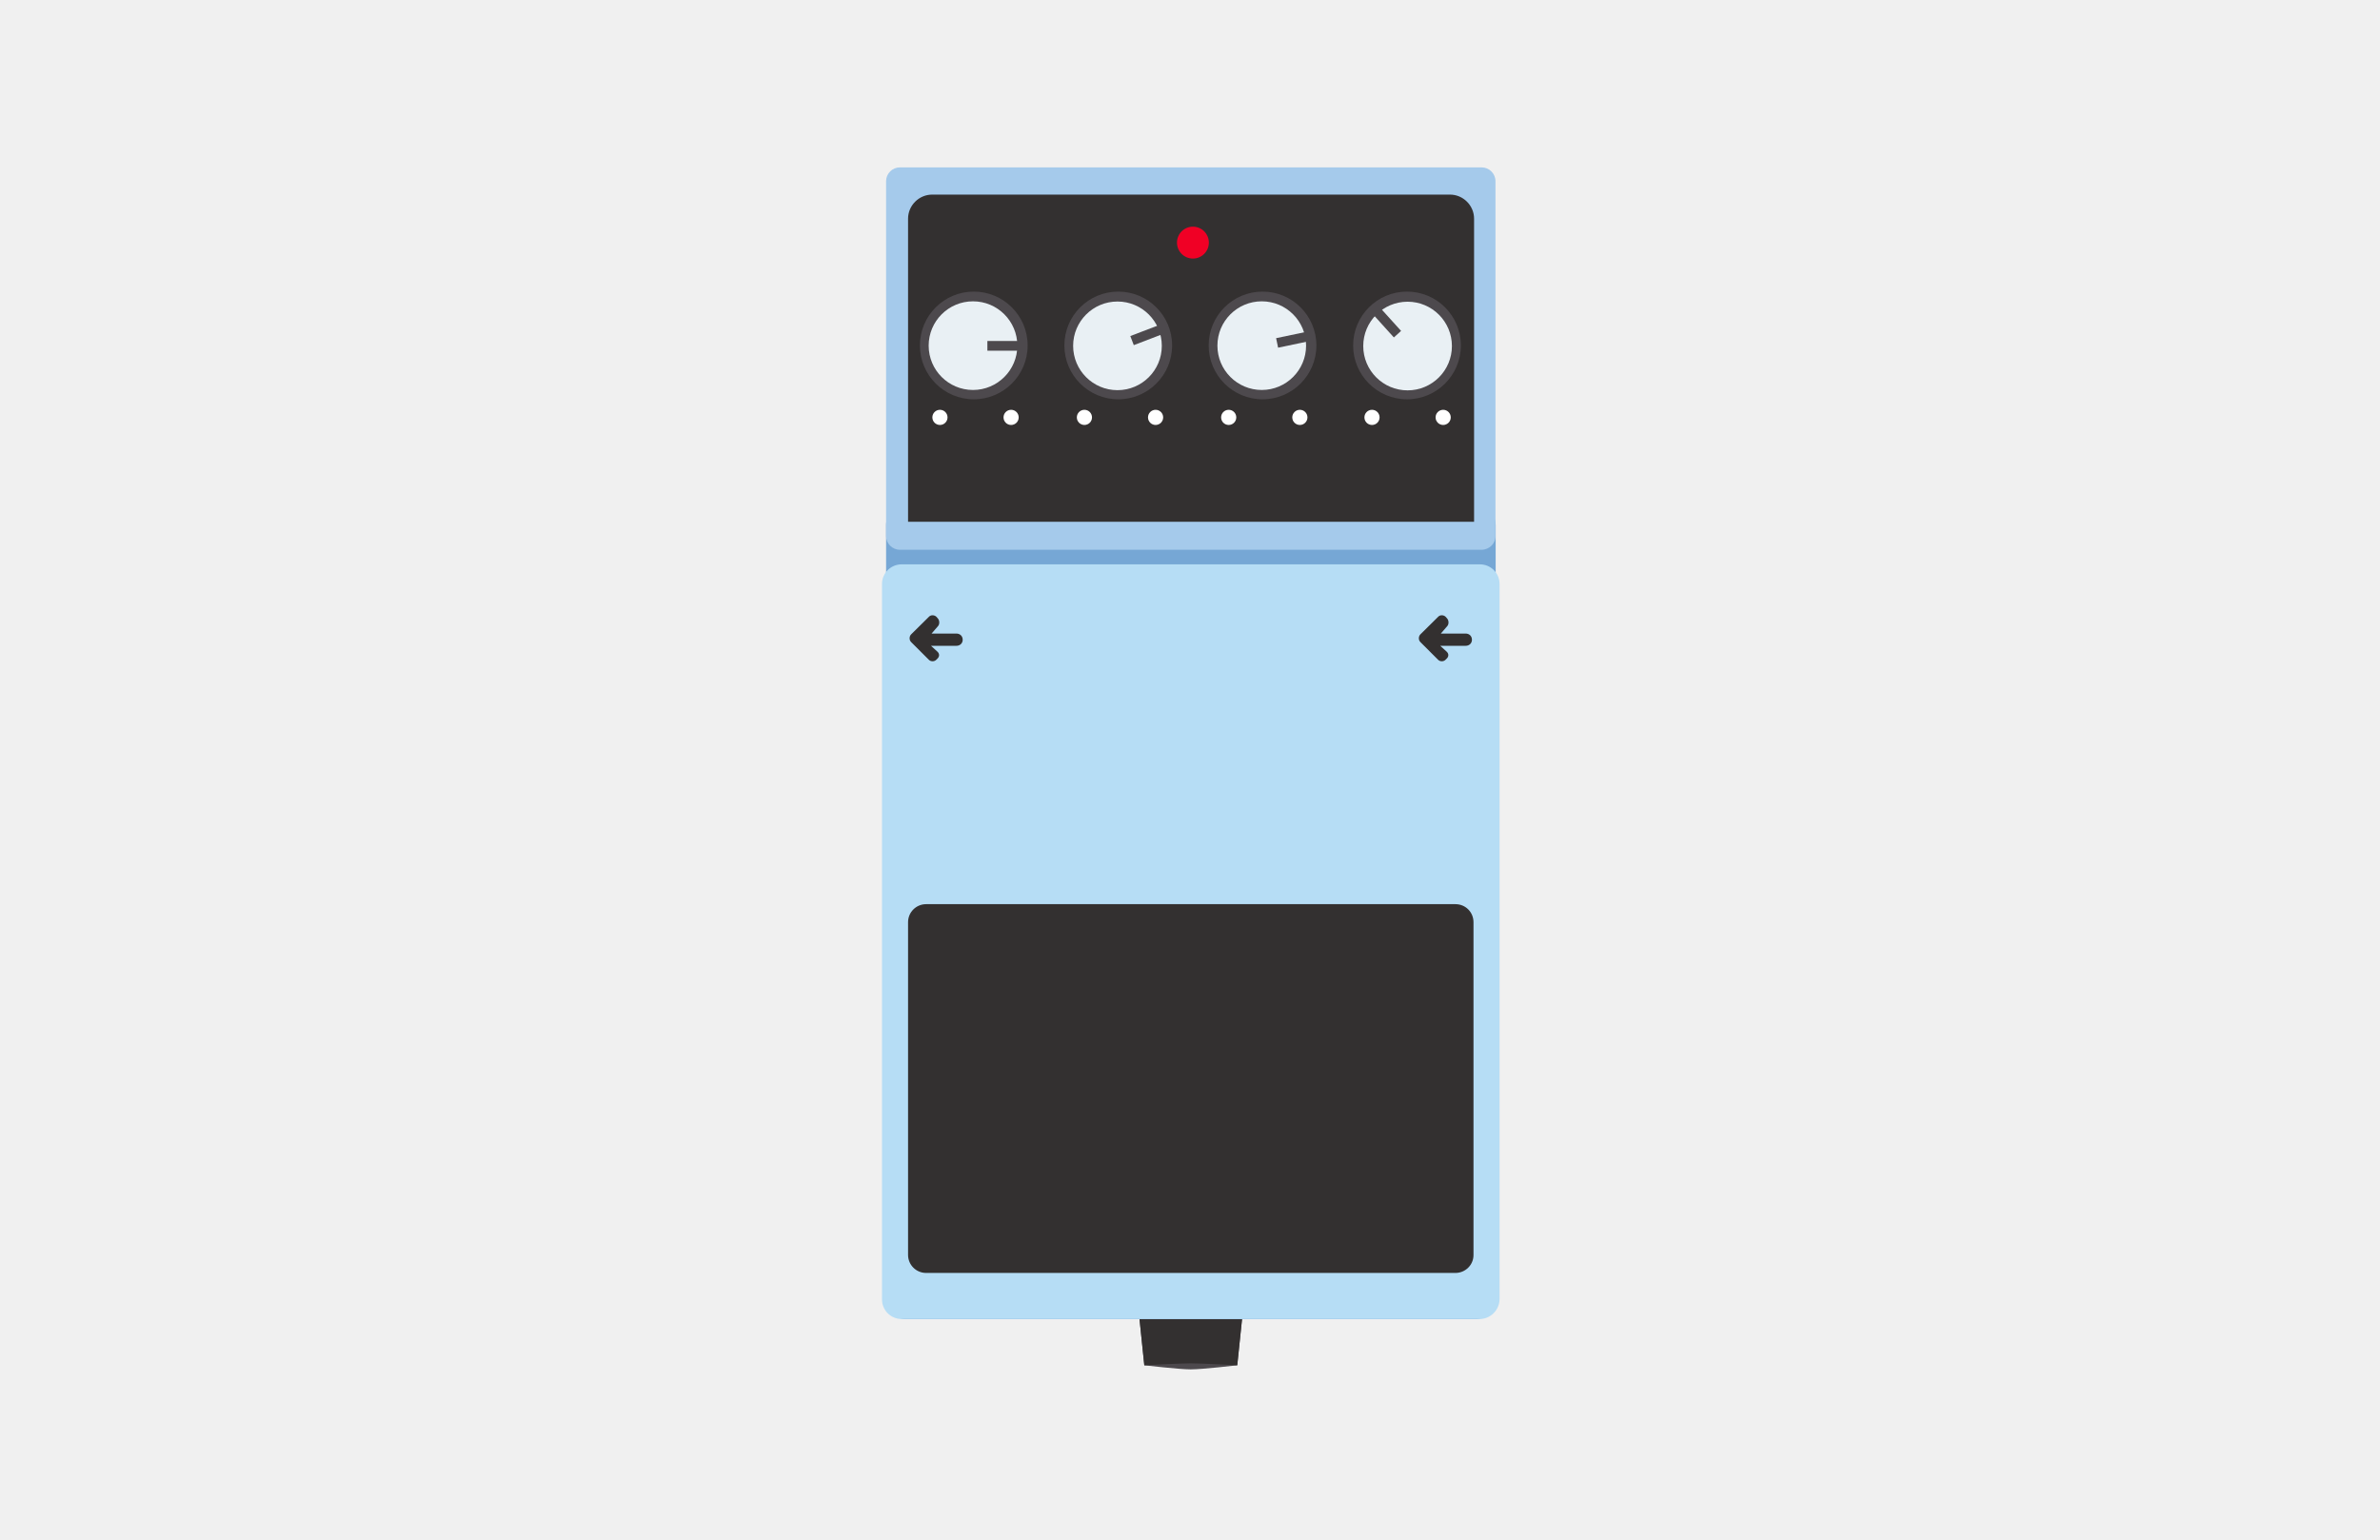
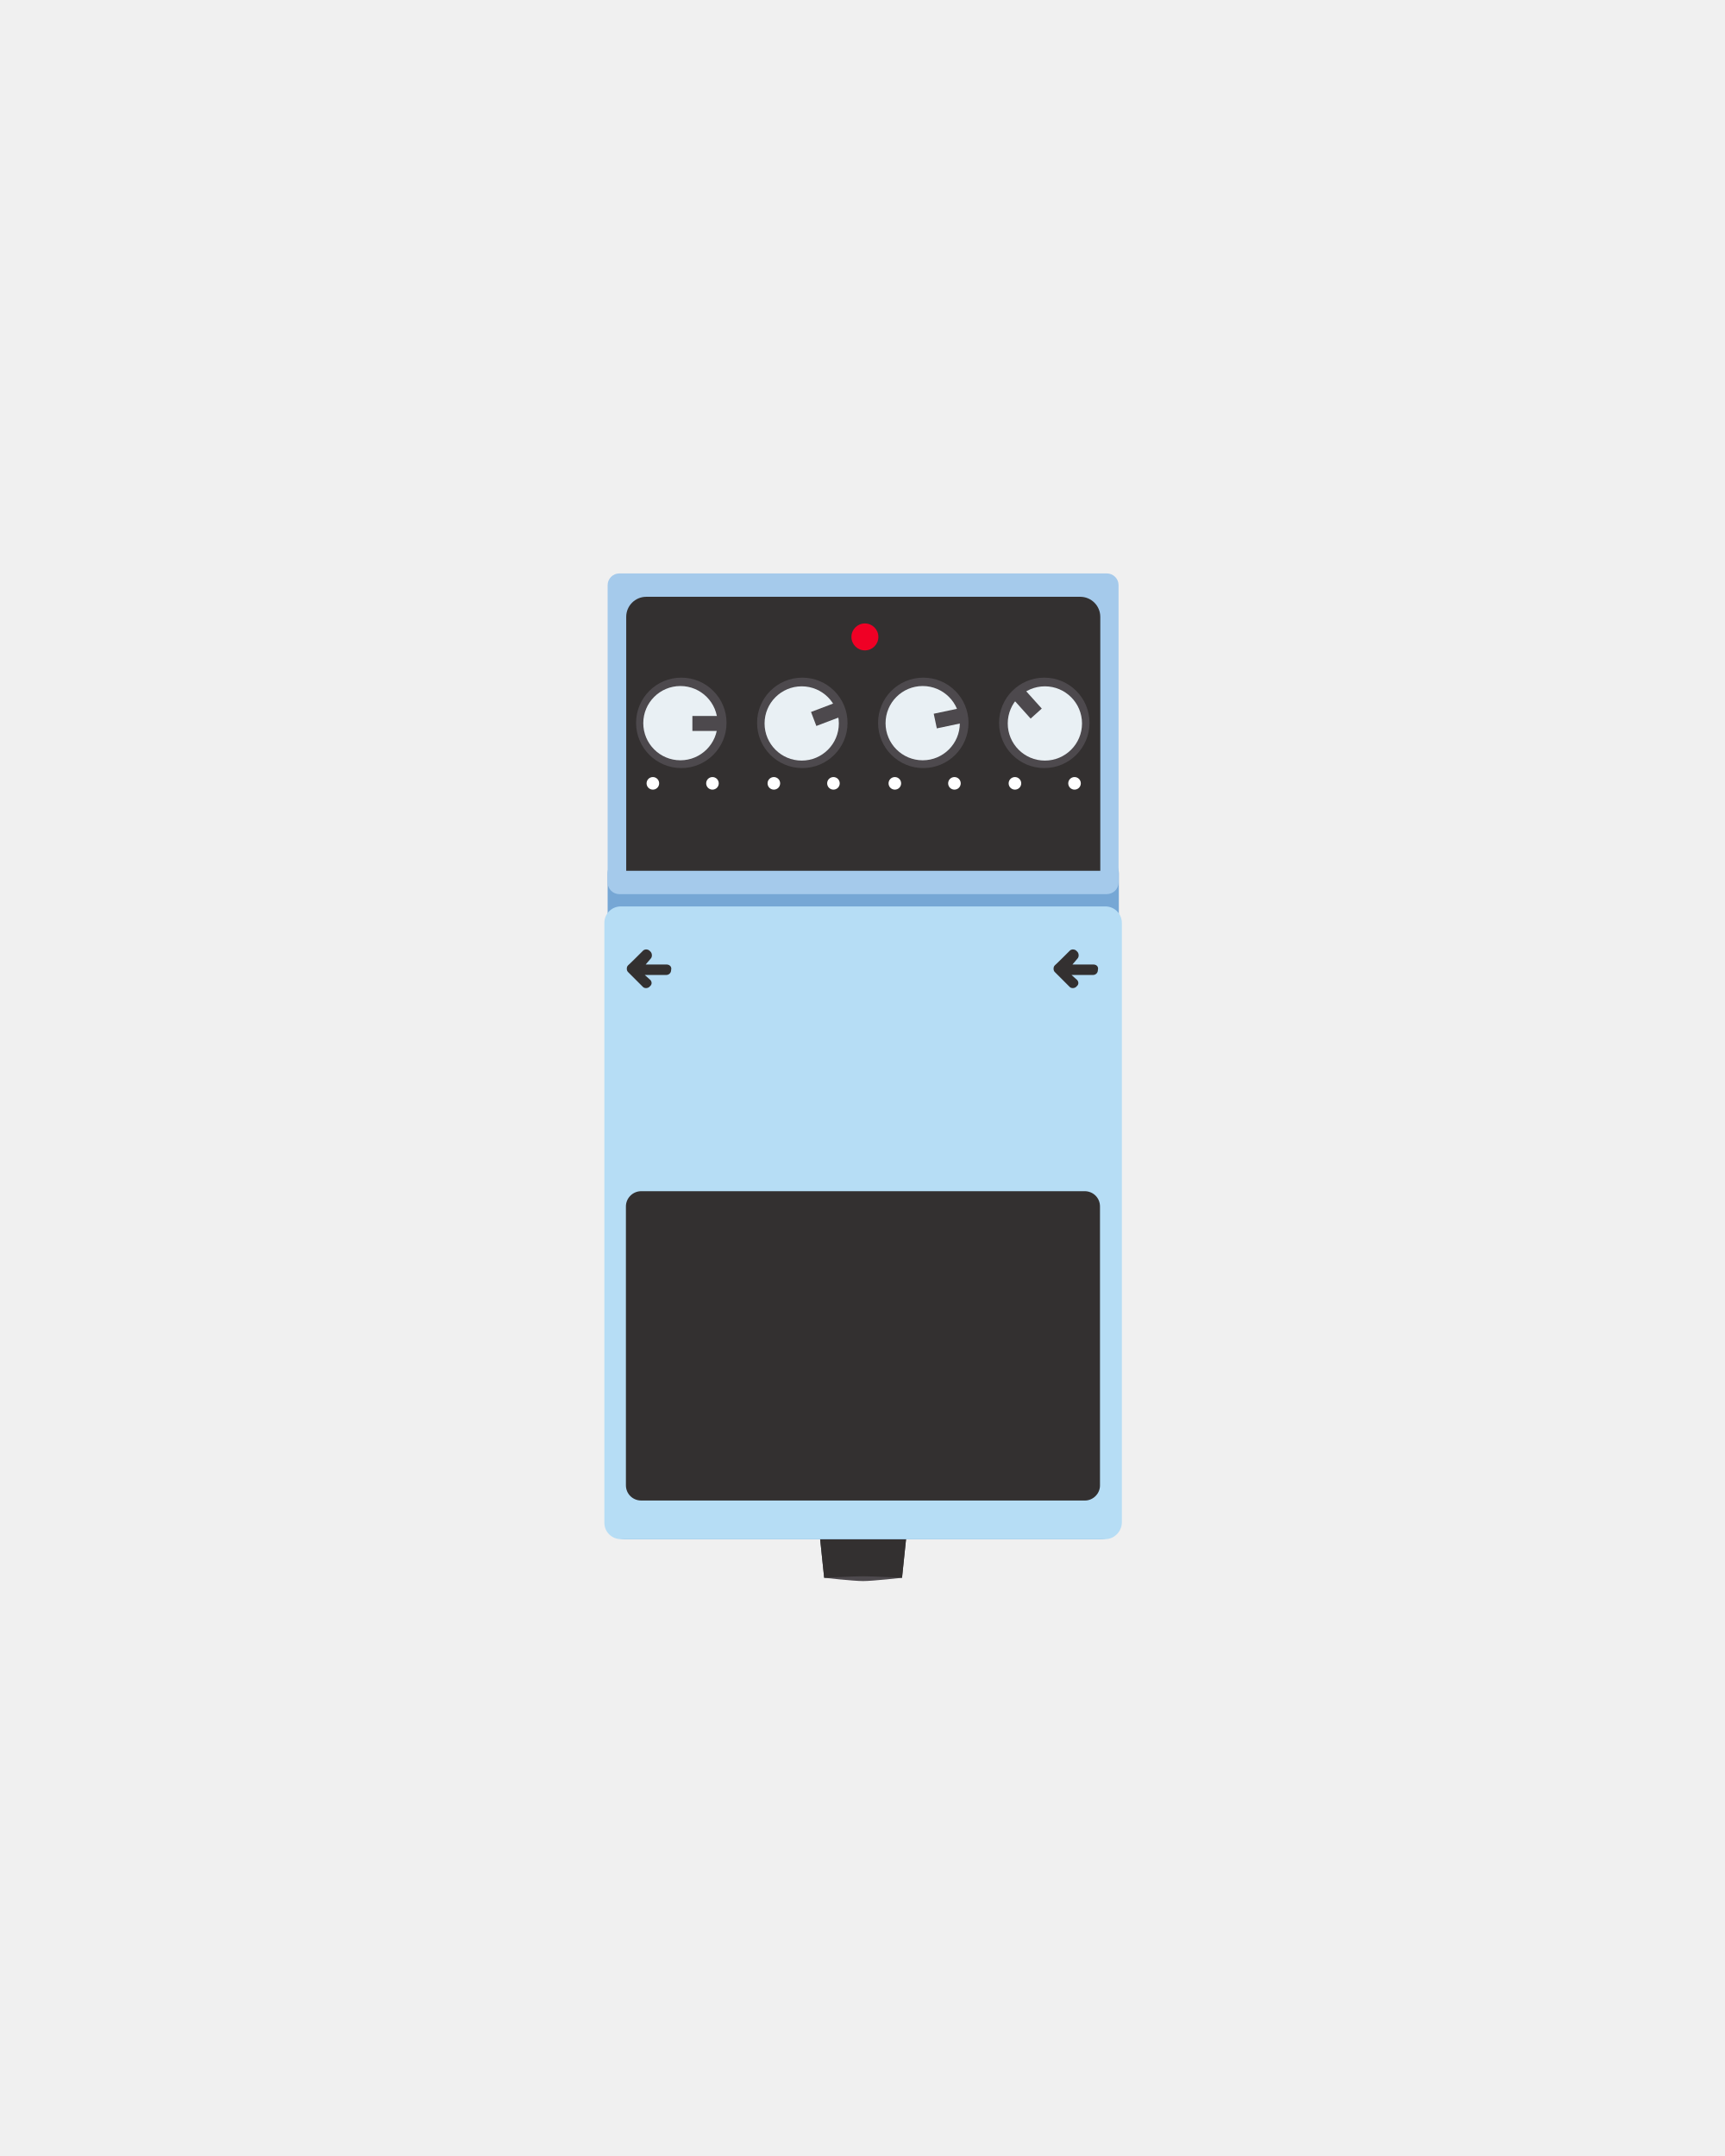
- <svg xmlns="http://www.w3.org/2000/svg" viewBox="0 0 1224 792">
-   <path fill="#4D494D" d="M636.3 702.3s-17.9 2.1-23.9 2.1-23.9-2.1-23.9-2.1l-3.1-29.9h54l-3.1 29.9z" />
-   <path fill="#333030" d="M636.3 702.3s-17.9-1-23.9-1-23.9 1-23.9 1l-3.1-29.9h54l-3.1 29.9z" />
-   <path fill="#76A7D5" d="M758.6 678.6H466.1c-5.8 0-10.4-4.7-10.4-10.4V270.1c0-5.8 4.7-10.4 10.4-10.4h292.7c5.8 0 10.4 4.7 10.4 10.4v398.1c0 5.6-4.8 10.4-10.6 10.4z" />
-   <path fill="#A5CAEB" d="M761.9 282.8H462.8c-3.9 0-7.1-3.2-7.1-7.1V93.2c0-3.9 3.2-7.1 7.1-7.1H762c3.9 0 7.1 3.2 7.1 7.1v182.4c.1 4-3.2 7.2-7.2 7.2z" />
-   <path fill="#B6DDF5" d="M761 678.5H463.7c-5.6 0-10.1-4.5-10.1-10.1v-368c0-5.6 4.5-10.1 10.1-10.1h297.4c5.6 0 10.1 4.5 10.1 10.1v367.8c0 5.6-4.6 10.3-10.2 10.3z" />
-   <path fill="#333030" d="M748.5 654.8H476.3c-5.1 0-9.3-4.1-9.3-9.3V474.4c0-5.2 4.2-9.3 9.3-9.3h272.2c5.2 0 9.3 4.1 9.3 9.3v171.2c0 5.1-4.2 9.2-9.3 9.2zM467 268.4V112.5c0-6.8 5.6-12.4 12.4-12.4h266.3c6.8 0 12.4 5.6 12.4 12.4v155.9H467z" />
-   <g>
-     <circle fill="#F00025" cx="613.5" cy="124.8" r="8.2" />
-     <path fill="#333030" d="M491.9 325.9h-12.8l3.2-3.7c1-1 1-3 0-4.1l-.7-.8c-1-1-2.8-1.1-3.8-.1 0 0-8.9 8.8-9.1 9l-.1.1c-.5.5-.8 1.2-.8 2 0 .7.2 1.4.8 2l9.1 9.1c1 1 2.8 1 3.8 0l.7-.7c1-1 1-2.4 0-3.4l-3.4-3.1h13.1c1.8 0 3.2-1.3 3.2-3.1 0-2-1.5-3.2-3.2-3.2zM753.8 325.9H741l3.2-3.7c1-1 1-3 0-4.1l-.7-.8c-1-1-2.8-1.1-3.8-.1 0 0-8.9 8.8-9.1 9l-.1.1c-.5.5-.8 1.2-.8 2 0 .7.2 1.4.8 2l9.1 9.1c1 1 2.8 1 3.8 0l.7-.7c1-1 1-2.4 0-3.4l-3.4-3.1h13.1c1.8 0 3.2-1.3 3.2-3.1 0-2-1.5-3.2-3.2-3.2z" />
-     <g fill="#FFF">
-       <circle cx="483.4" cy="214.7" r="3.9" />
-       <circle cx="520" cy="214.7" r="3.9" />
-     </g>
-     <circle fill="#4D494D" cx="500.8" cy="177.7" r="27.7" />
-     <circle fill="#E9F0F4" cx="500.4" cy="177.8" r="22.8" />
-     <path fill="none" stroke="#4D494D" stroke-width="5" stroke-miterlimit="10" d="M527.4 177.9h-19.6" />
-     <g fill="#FFF">
-       <circle cx="557.7" cy="214.7" r="3.9" />
-       <circle cx="594.3" cy="214.7" r="3.9" />
-     </g>
-     <circle fill="#4D494D" cx="575.1" cy="177.7" r="27.7" />
-     <circle fill="#E9F0F4" cx="574.7" cy="177.9" r="22.8" />
-     <path fill="none" stroke="#4D494D" stroke-width="5" stroke-miterlimit="10" d="M600.5 168.2l-18.3 7" />
-     <g>
-       <g fill="#FFF">
-         <circle cx="631.9" cy="214.7" r="3.9" />
-         <circle cx="668.5" cy="214.7" r="3.9" />
-       </g>
-       <circle fill="#4D494D" cx="649.3" cy="177.7" r="27.7" />
-       <circle fill="#E9F0F4" cx="648.9" cy="177.8" r="22.8" />
-       <path fill="none" stroke="#4D494D" stroke-width="5" stroke-miterlimit="10" d="M675.9 172.4l-19.1 4" />
-     </g>
-     <g>
-       <circle fill="#4D494D" cx="723.6" cy="177.7" r="27.7" />
-       <circle fill="#E9F0F4" cx="723.9" cy="178" r="22.8" />
-       <path fill="none" stroke="#4D494D" stroke-width="5" stroke-miterlimit="10" d="M705.6 157.4l13.1 14.5" />
-     </g>
-     <g fill="#FFF">
-       <circle cx="705.6" cy="214.7" r="3.9" />
-       <circle cx="742.2" cy="214.7" r="3.9" />
-     </g>
+ <svg xmlns="http://www.w3.org/2000/svg" viewBox="0 0 576 720">
+   <path fill="#4D494D" d="M301.2 526.9s-9.7 1.1-13 1.1c-3.3 0-13-1.1-13-1.1l-1.7-16.3h29.4l-1.7 16.3z" />
+   <path fill="#333030" d="M301.2 526.9s-9.7-.5-13-.5c-3.3 0-13 .5-13 .5l-1.7-16.3h29.4l-1.7 16.3z" />
+   <path fill="#76A7D5" d="M367.7 514H208.6c-3.2 0-5.7-2.6-5.7-5.7V291.7c0-3.2 2.6-5.7 5.7-5.7h159.3c3.2 0 5.7 2.6 5.7 5.7v216.6c-.1 3.1-2.7 5.7-5.9 5.7z" />
+   <path fill="#A5CAEB" d="M369.5 298.6H206.8c-2.1 0-3.9-1.7-3.9-3.9v-99.3c0-2.1 1.7-3.9 3.9-3.9h162.8c2.1 0 3.9 1.7 3.9 3.9v99.3c0 2.2-1.8 3.9-4 3.9z" />
+   <path fill="#B6DDF5" d="M369.1 514H207.3c-3 0-5.5-2.4-5.5-5.5V308.2c0-3 2.4-5.5 5.5-5.5h161.8c3 0 5.5 2.4 5.5 5.5v200.2c0 3-2.5 5.6-5.5 5.6z" />
+   <path fill="#333030" d="M362.3 501.1H214.1c-2.8 0-5.1-2.2-5.1-5.1v-93.1c0-2.8 2.3-5.1 5.1-5.1h148.1c2.8 0 5.1 2.2 5.1 5.1v93.2c0 2.7-2.3 5-5 5zM209.1 290.8V206c0-3.7 3-6.7 6.7-6.7h144.9c3.7 0 6.7 3 6.7 6.7v84.8H209.1z" />
+   <circle fill="#F00025" cx="288.8" cy="212.7" r="4.5" />
+   <path fill="#333030" d="M222.6 322.1h-7l1.7-2c.5-.5.5-1.6 0-2.2l-.4-.4c-.5-.5-1.5-.6-2.1-.1 0 0-4.8 4.8-5 4.9l-.1.1c-.3.3-.4.7-.4 1.1 0 .4.1.8.4 1.1l5 5c.5.5 1.5.5 2.1 0l.4-.4c.5-.5.5-1.3 0-1.9l-1.9-1.7h7.1c1 0 1.7-.7 1.7-1.7.3-1.1-.6-1.8-1.5-1.8zm142.5 0h-7l1.7-2c.5-.5.5-1.6 0-2.2l-.4-.4c-.5-.5-1.5-.6-2.1-.1 0 0-4.8 4.8-5 4.9l-.1.1c-.3.3-.4.7-.4 1.1 0 .4.1.8.4 1.1l5 5c.5.5 1.5.5 2.1 0l.4-.4c.5-.5.5-1.3 0-1.9l-1.9-1.7h7.1c1 0 1.7-.7 1.7-1.7.3-1.1-.5-1.8-1.5-1.8z" />
+   <circle fill="#FFF" cx="218" cy="261.6" r="2.1" />
+   <circle fill="#FFF" cx="237.9" cy="261.6" r="2.1" />
+   <circle fill="#4D494D" cx="227.5" cy="241.4" r="15.1" />
+   <circle fill="#E9F0F4" cx="227.2" cy="241.5" r="12.4" />
+   <path fill="none" stroke="#4D494D" stroke-width="5" stroke-miterlimit="10" d="M241.9 241.6h-10.7" />
+   <circle fill="#FFF" cx="258.4" cy="261.6" r="2.1" />
+   <circle fill="#FFF" cx="278.3" cy="261.6" r="2.1" />
+   <circle fill="#4D494D" cx="267.9" cy="241.4" r="15.1" />
+   <circle fill="#E9F0F4" cx="267.7" cy="241.6" r="12.4" />
+   <path fill="none" stroke="#4D494D" stroke-width="5" stroke-miterlimit="10" d="M281.7 236.3l-10 3.8" />
+   <g fill="#FFF">
+     <circle cx="298.8" cy="261.6" r="2.1" />
+     <circle cx="318.7" cy="261.6" r="2.1" />
  </g>
+   <circle fill="#4D494D" cx="308.3" cy="241.4" r="15.1" />
+   <circle fill="#E9F0F4" cx="308.1" cy="241.5" r="12.4" />
+   <path fill="none" stroke="#4D494D" stroke-width="5" stroke-miterlimit="10" d="M322.7 238.6l-10.4 2.2" />
+   <circle fill="#4D494D" cx="348.7" cy="241.4" r="15.1" />
+   <circle fill="#E9F0F4" cx="348.9" cy="241.6" r="12.4" />
+   <path fill="none" stroke="#4D494D" stroke-width="5" stroke-miterlimit="10" d="M338.9 230.4l7.1 7.9" />
+   <circle fill="#FFF" cx="338.9" cy="261.6" r="2.1" />
+   <circle fill="#FFF" cx="358.8" cy="261.6" r="2.1" />
</svg>
